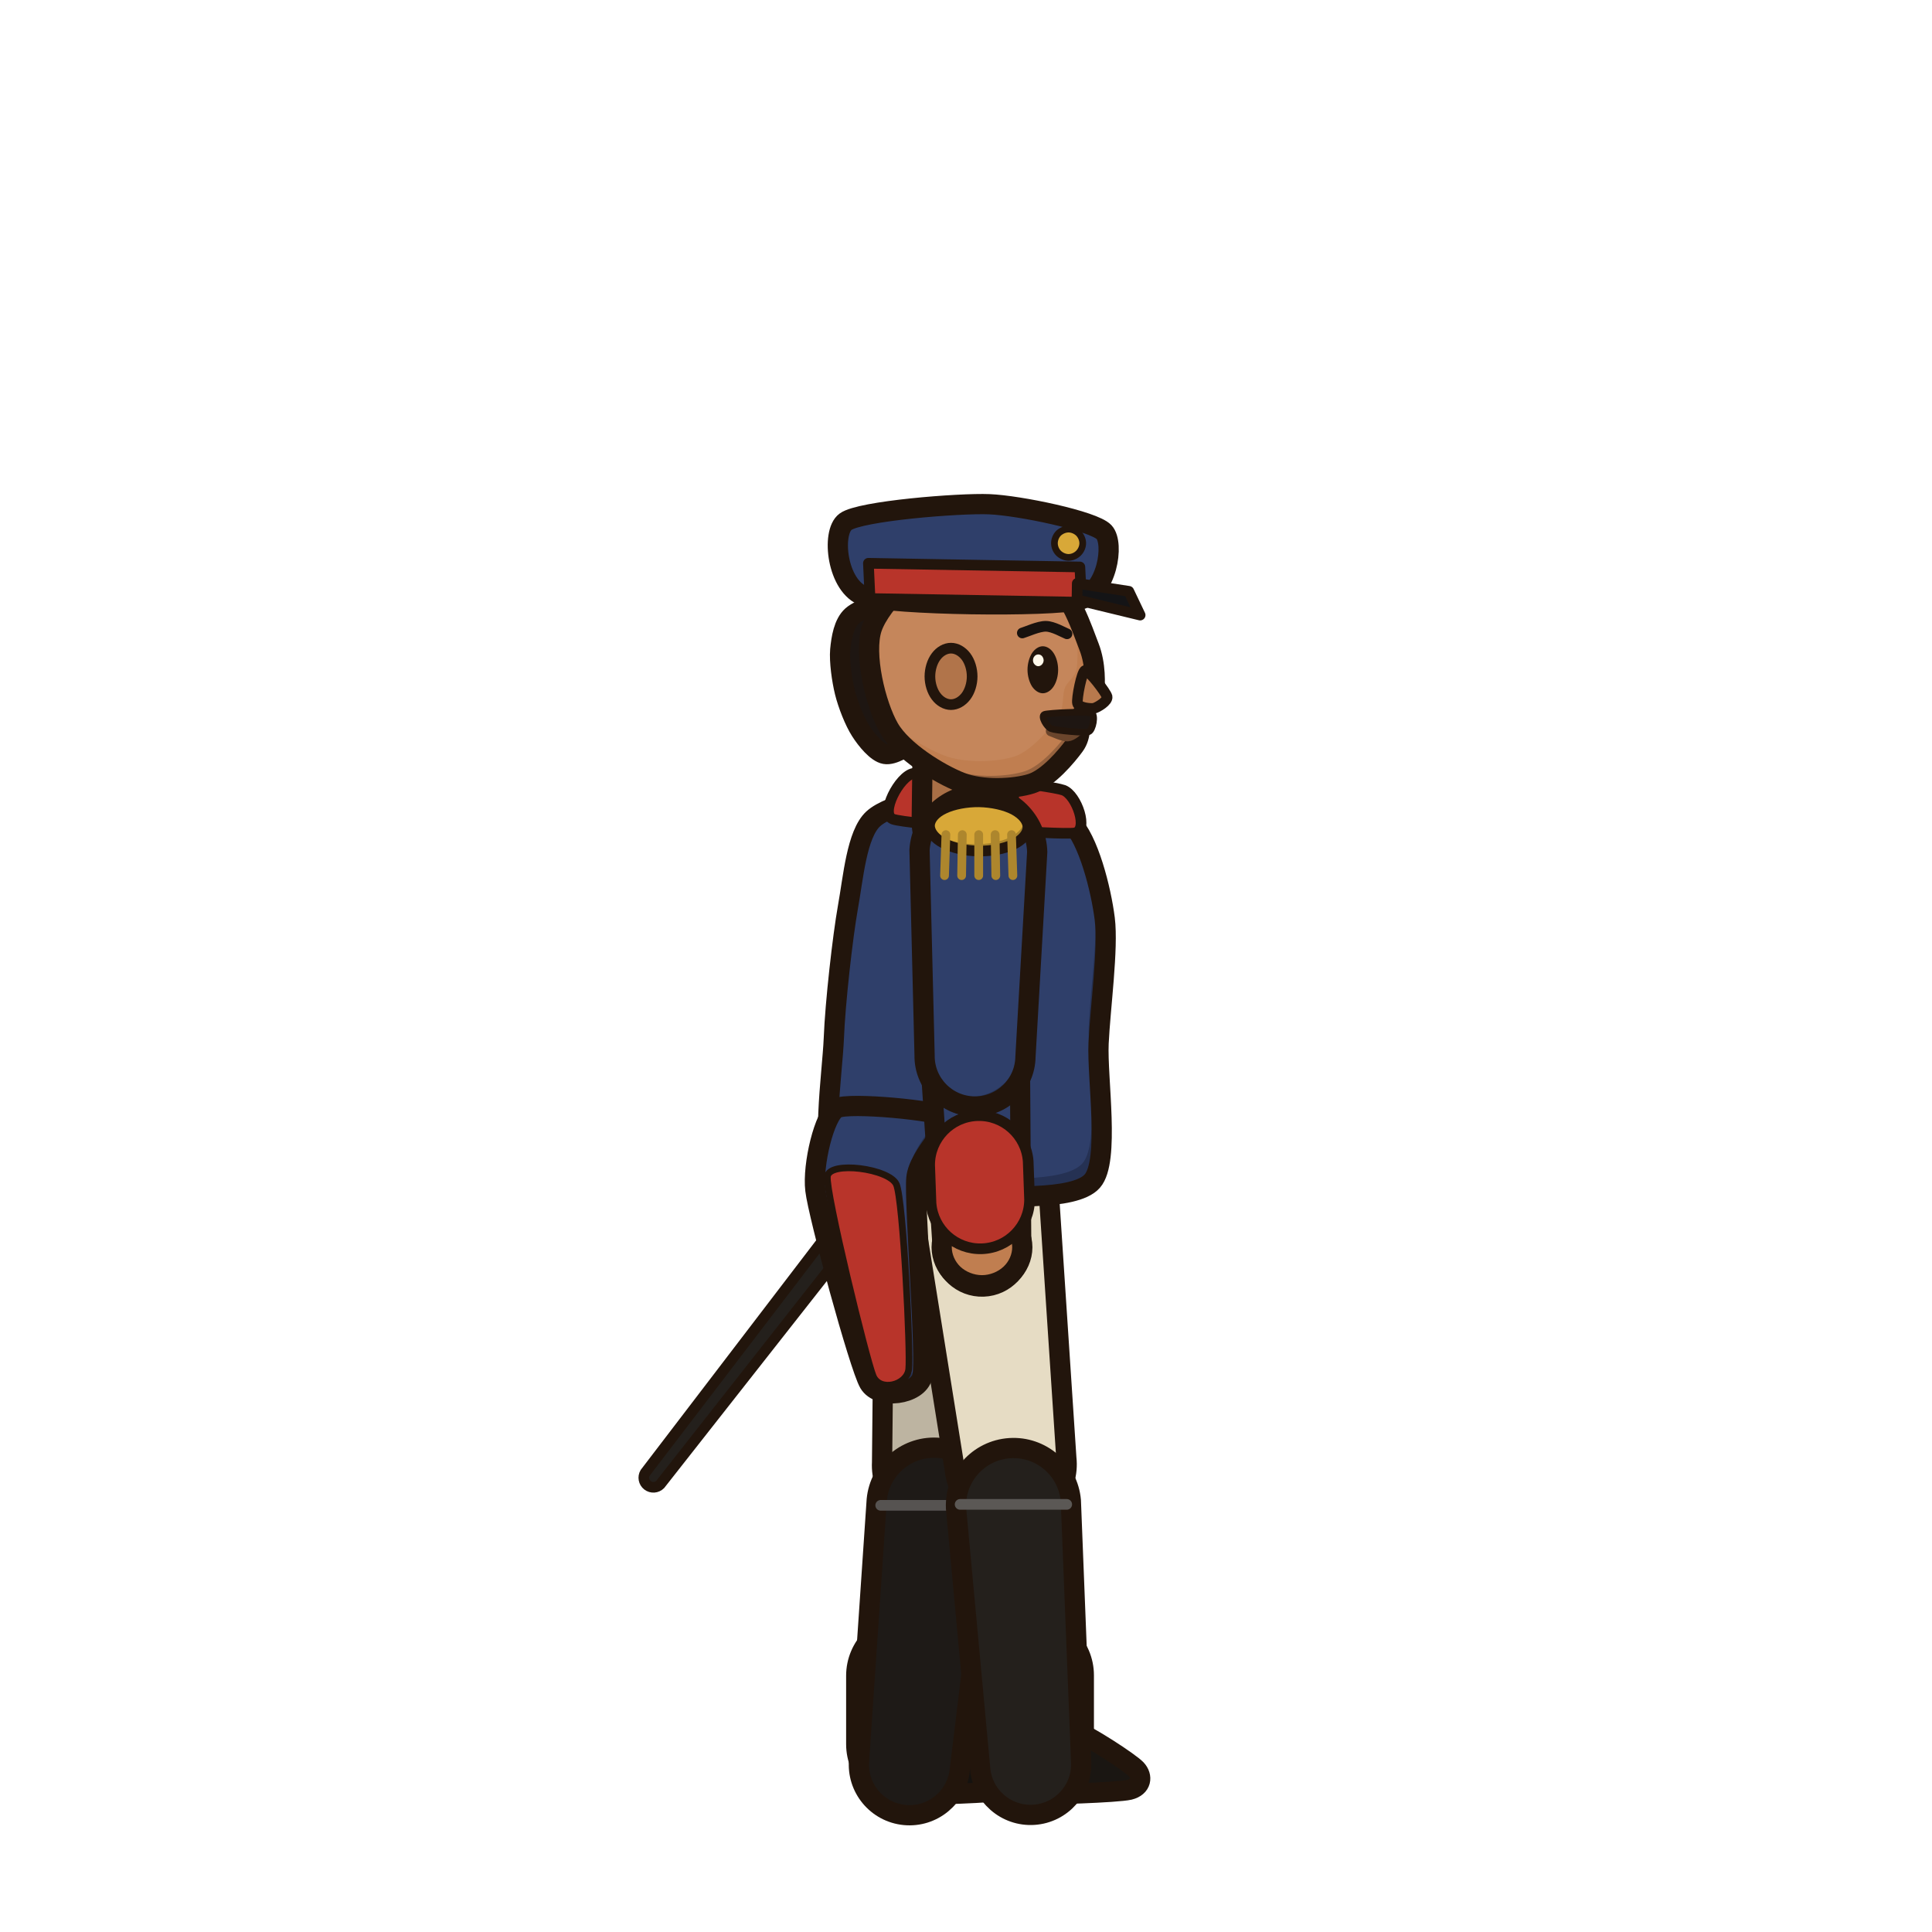
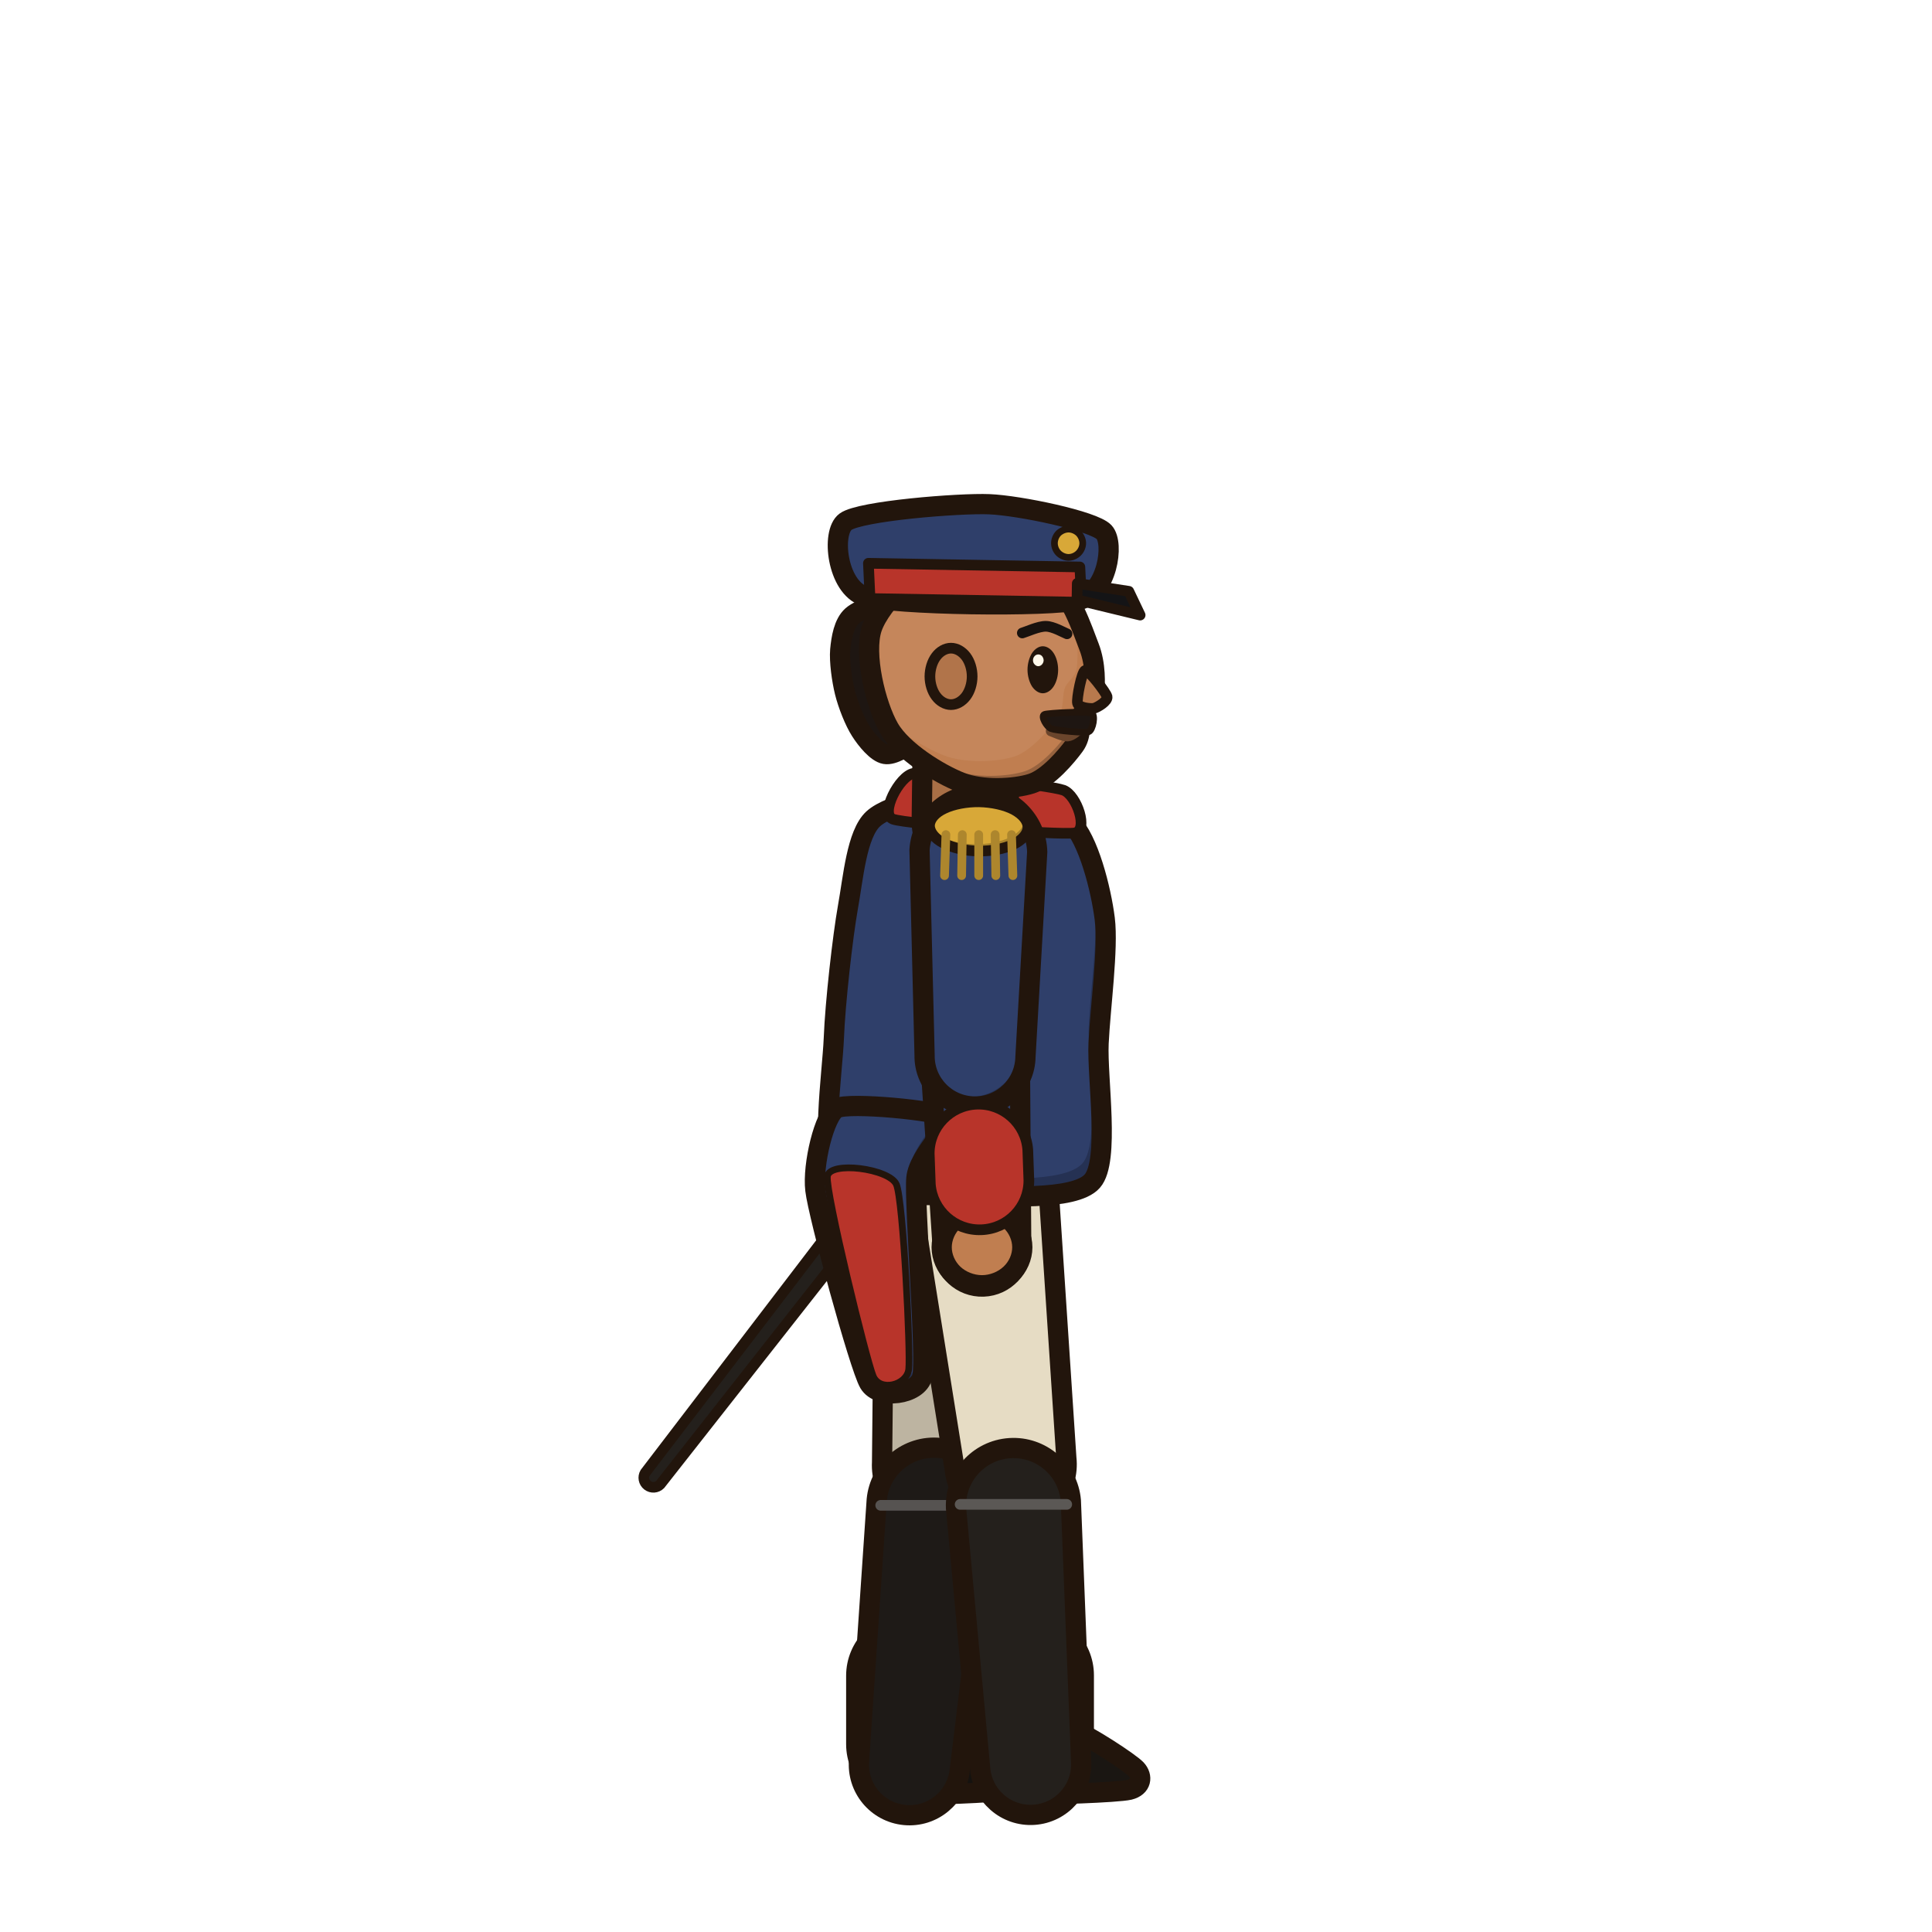
<svg xmlns="http://www.w3.org/2000/svg" width="400" height="400" viewBox="0 0 400 400">
  <defs>
    <clipPath id="barragan-idle-c-0">
      <path d="M 1.57 54.14 L 0.59 40.17 A 2.87 2.87 0 0 0 -5.15 40.4 L -4.98 54.41 A 3.28 3.28 0 0 0 1.57 54.14 Z" />
    </clipPath>
    <clipPath id="barragan-idle-c-1">
      <path d="M 3.99 68.81 L 1.97 53.93 A 3.69 3.69 0 0 0 -5.38 54.62 L -4.58 69.61 A 4.31 4.31 0 0 0 3.99 68.81 Z" />
    </clipPath>
    <clipPath id="barragan-idle-c-2">
      <path d="M 0.67 40.29 C 0.67 41.01 0.35 41.74 -0.19 42.25 C -0.73 42.76 -1.51 43.06 -2.28 43.06 C -3.04 43.06 -3.83 42.76 -4.37 42.25 C -4.91 41.74 -5.23 41.01 -5.23 40.29 C -5.23 39.57 -4.91 38.83 -4.37 38.32 C -3.83 37.82 -3.04 37.51 -2.28 37.51 C -1.51 37.51 -0.73 37.82 -0.19 38.32 C 0.35 38.83 0.67 39.57 0.67 40.29 Z" />
    </clipPath>
    <clipPath id="barragan-idle-c-3">
      <path d="M 1.83 23.86 L -0.79 3.02 A 3.36 3.36 0 0 0 -7.48 3.69 L -5.92 24.64 A 3.89 3.89 0 0 0 1.83 23.86 Z" />
    </clipPath>
    <clipPath id="barragan-idle-c-4">
      <path d="M 4.32 45.92 L 2.05 24.02 A 4.1 4.1 0 0 0 -6.14 24.48 L -5.92 46.5 A 5.13 5.13 0 0 0 4.32 45.92 Z" />
    </clipPath>
    <clipPath id="barragan-idle-c-5">
      <path d="M -8.03 3.85 L -8.03 8.85 A 3.89 3.89 0 0 0 -0.24 8.85 L -0.24 3.85 A 3.89 3.89 0 0 0 -8.03 3.85 Z" />
    </clipPath>
    <clipPath id="barragan-idle-c-6">
      <path d="M -6.68 0.75 C -6.98 1.42 -7.33 5.36 -6.68 5.85 C -6.04 6.34 -2.36 5.4 -1.16 4.95 C 0.04 4.5 3.09 2.52 3.59 2 C 4.09 1.48 3.99 0.72 3.09 0.5 C 2.19 0.28 -2.99 0.12 -4.13 0.15 C -5.27 0.18 -6.39 0.09 -6.68 0.75 Z" />
    </clipPath>
    <clipPath id="barragan-idle-c-7">
      <path d="M 1.86 20.93 L -0.45 2 A 3.7 3.7 0 0 0 -7.82 2.7 L -6.53 21.72 A 4.21 4.21 0 0 0 1.86 20.93 Z" />
    </clipPath>
    <clipPath id="barragan-idle-c-8">
      <path d="M 7.15 24.59 L 8.08 3.61 A 3.36 3.36 0 0 0 1.37 3.14 L -0.62 24.06 A 3.89 3.89 0 0 0 7.15 24.59 Z" />
    </clipPath>
    <clipPath id="barragan-idle-c-9">
      <path d="M 5.89 46.76 L 7.34 24.78 A 4.1 4.1 0 0 0 -0.81 23.86 L -4.29 45.61 A 5.13 5.13 0 0 0 5.89 46.76 Z" />
    </clipPath>
    <clipPath id="barragan-idle-c-10">
      <path d="M 0.83 3.88 L 0.83 8.88 A 3.89 3.89 0 0 0 8.62 8.88 L 8.62 3.88 A 3.89 3.89 0 0 0 0.83 3.88 Z" />
    </clipPath>
    <clipPath id="barragan-idle-c-11">
      <path d="M 2.17 0.78 C 1.87 1.44 1.53 5.39 2.17 5.88 C 2.82 6.37 6.5 5.43 7.7 4.98 C 8.9 4.52 11.95 2.53 12.45 2.01 C 12.94 1.49 12.85 0.73 11.95 0.51 C 11.05 0.3 5.86 0.14 4.72 0.18 C 3.58 0.21 2.47 0.11 2.17 0.78 Z" />
    </clipPath>
    <clipPath id="barragan-idle-c-12">
      <path d="M 7.67 21.67 L 8.42 2.62 A 3.7 3.7 0 0 0 1.03 2.13 L -0.73 21.12 A 4.21 4.21 0 0 0 7.67 21.67 Z" />
    </clipPath>
    <clipPath id="barragan-idle-c-13">
      <path d="M -9.42 45.36 C -10.7 46.89 -9.78 52.84 -9.67 55.47 C -9.57 58.1 -9.02 62.93 -8.64 65.07 C -8.25 67.22 -8 70.42 -6.79 71.54 C -5.57 72.67 -1.45 73.53 0.48 73.5 C 2.4 73.46 6.38 72.53 7.67 71.29 C 8.96 70.05 9.88 66.38 10.15 64.23 C 10.42 62.07 9.82 57.69 9.7 55.13 C 9.58 52.57 10.54 46.52 9.24 45.04 C 7.94 43.55 2.45 43.96 -0.04 44 C -2.53 44.04 -8.13 43.83 -9.42 45.36 Z" />
    </clipPath>
    <clipPath id="barragan-idle-c-14">
      <path d="M -9.47 50.37 C -10.36 49.88 -11.24 46.23 -11.02 44.39 C -10.81 42.55 -7.81 31.52 -7.09 30.27 C -6.37 29.03 -3.51 29.4 -3.19 30.77 C -2.87 32.15 -3.8 43.53 -3.63 45.26 C -3.47 47 -0.85 49.26 -1.38 49.72 C -1.92 50.19 -8.59 50.85 -9.47 50.37 Z" />
    </clipPath>
    <clipPath id="barragan-idle-c-15">
      <path d="M -1.87 87.14 C -2.46 87.73 -4.08 87.66 -5.05 87.54 C -6.02 87.43 -7.71 86.94 -8.33 86.39 C -8.95 85.84 -9.12 84.74 -9.2 83.9 C -9.27 83.06 -9.08 81.7 -8.86 80.81 C -8.64 79.92 -8.15 78.67 -7.71 77.99 C -7.28 77.31 -6.52 76.39 -5.93 76.29 C -5.33 76.18 -4.36 76.81 -3.77 77.27 C -3.18 77.74 -2.41 78.45 -2 79.4 C -1.59 80.35 -1.08 82.43 -1.06 83.59 C -1.04 84.75 -1.27 86.55 -1.87 87.14 Z" />
    </clipPath>
    <clipPath id="barragan-idle-c-16">
      <path d="M -3.24 71.35 L -3.18 76.09 A 3.27 3.27 0 0 0 3.35 75.76 L 2.95 71.04 A 3.1 3.1 0 0 0 -3.24 71.35 Z" />
    </clipPath>
    <clipPath id="barragan-idle-c-17">
      <path d="M -6.88 85.51 C -6.24 87.39 -3.32 90.2 -1.37 90.74 C 0.57 91.29 4.53 90.15 6.08 89.15 C 7.64 88.16 8.51 85.38 9.01 84.11 C 9.5 82.84 9.45 81.41 9.37 80.66 C 9.3 79.92 8.7 79.69 8.49 79.13 C 8.27 78.57 8.49 77.66 7.93 76.9 C 7.38 76.15 6.03 74.52 4.79 74.12 C 3.54 73.72 1.19 73.6 -0.37 74.21 C -1.93 74.82 -4.66 76.48 -5.63 78.17 C -6.61 79.87 -7.52 83.62 -6.88 85.51 Z" />
    </clipPath>
    <clipPath id="barragan-idle-c-18">
      <path d="M -7.44 87.84 C -9.44 88.51 -9.88 92.5 -8.81 93.28 C -7.74 94.07 -0.5 94.65 1.7 94.56 C 3.91 94.47 9.33 93.34 10.1 92.52 C 10.87 91.7 10.34 88.11 8.29 87.56 C 6.24 87.02 -5.45 87.17 -7.44 87.84 Z" />
    </clipPath>
    <clipPath id="barragan-idle-c-19">
      <path d="M 3.94 54.31 L 4.04 40.3 A 2.87 2.87 0 0 0 -1.7 40.09 L -2.62 54.07 A 3.28 3.28 0 0 0 3.94 54.31 Z" />
    </clipPath>
    <clipPath id="barragan-idle-c-20">
      <path d="M 5.21 69.12 L 4.35 54.13 A 3.69 3.69 0 0 0 -3.03 54.25 L -3.4 69.26 A 4.31 4.31 0 0 0 5.21 69.12 Z" />
    </clipPath>
    <clipPath id="barragan-idle-c-21">
      <path d="M 4.12 40.2 C 4.12 40.92 3.8 41.65 3.25 42.16 C 2.71 42.67 1.93 42.97 1.17 42.97 C 0.4 42.97 -0.38 42.67 -0.92 42.16 C -1.46 41.65 -1.78 40.92 -1.78 40.2 C -1.78 39.48 -1.46 38.75 -0.92 38.24 C -0.38 37.73 0.4 37.42 1.17 37.42 C 1.93 37.42 2.71 37.73 3.25 38.24 C 3.8 38.75 4.12 39.48 4.12 40.2 Z" />
    </clipPath>
    <clipPath id="barragan-idle-c-22">
      <path d="M 4.53 70.92 C 4.54 71.39 4.15 71.87 3.5 72.22 C 2.85 72.56 1.9 72.77 0.96 72.79 C 0.03 72.8 -0.92 72.62 -1.59 72.3 C -2.26 71.99 -2.66 71.52 -2.67 71.05 C -2.67 70.58 -2.29 70.1 -1.63 69.76 C -0.98 69.42 -0.03 69.2 0.9 69.19 C 1.83 69.17 2.79 69.35 3.46 69.67 C 4.12 69.99 4.52 70.46 4.53 70.92 Z" />
    </clipPath>
  </defs>
  <g filter="url(#grain)" stroke-linejoin="round" stroke-linecap="round">
    <g transform="translate(200 372) scale(2.83 -2.83)">
      <path d="M -3.61 46.72 L -22.37 22.85 A 0.7 0.7 0 0 0 -23.47 23.7 L -5.03 47.83 A 0.9 0.9 0 0 0 -3.61 46.72 Z" fill="#24201c" />
      <path d="M -3.61 46.72 L -22.37 22.85 A 0.7 0.7 0 0 0 -23.47 23.7 L -5.03 47.83 A 0.9 0.9 0 0 0 -3.61 46.72 Z" fill="none" stroke="#22150c" stroke-width="0.78" stroke-linejoin="round" />
      <path d="M -3.95 48.93 L -2.25 50.93 A 0.7 0.7 0 0 0 -1.19 50.02 L -2.89 48.02 A 0.7 0.7 0 0 0 -3.95 48.93 Z" fill="#c8a040" />
      <path d="M -3.95 48.93 L -2.25 50.93 A 0.7 0.7 0 0 0 -1.19 50.02 L -2.89 48.02 A 0.7 0.7 0 0 0 -3.95 48.93 Z" fill="none" stroke="#22150c" stroke-width="0.57" stroke-linejoin="round" />
      <path d="M -1.92 50.48 Q -0.12 49.48 -0.92 47.68" fill="none" stroke="#c8a040" stroke-width="0.49" stroke-linecap="round" stroke-linejoin="round" />
      <g clip-path="url(#barragan-idle-c-0)">
        <path d="M 1.57 54.14 L 0.59 40.17 A 2.87 2.87 0 0 0 -5.15 40.4 L -4.98 54.41 A 3.28 3.28 0 0 0 1.57 54.14 Z" fill="#1e2944" />
        <path d="M 1.57 54.14 L 0.59 40.17 A 2.87 2.87 0 0 0 -5.15 40.4 L -4.98 54.41 A 3.28 3.28 0 0 0 1.57 54.14 Z" fill="#273457" transform="translate(-0.33 0.6)" />
      </g>
      <path d="M 1.57 54.14 L 0.59 40.17 A 2.87 2.87 0 0 0 -5.15 40.4 L -4.98 54.41 A 3.28 3.28 0 0 0 1.57 54.14 Z" fill="none" stroke="#22150c" stroke-width="1.48" stroke-linejoin="round" />
      <g clip-path="url(#barragan-idle-c-1)">
        <path d="M 3.99 68.81 L 1.97 53.93 A 3.69 3.69 0 0 0 -5.38 54.62 L -4.58 69.61 A 4.31 4.31 0 0 0 3.99 68.81 Z" fill="#1e2944" />
        <path d="M 3.99 68.81 L 1.97 53.93 A 3.69 3.69 0 0 0 -5.38 54.62 L -4.58 69.61 A 4.31 4.31 0 0 0 3.99 68.81 Z" fill="#273457" transform="translate(-0.38 0.7)" />
      </g>
      <path d="M 3.99 68.81 L 1.97 53.93 A 3.69 3.69 0 0 0 -5.38 54.62 L -4.58 69.61 A 4.31 4.31 0 0 0 3.99 68.81 Z" fill="none" stroke="#22150c" stroke-width="1.48" stroke-linejoin="round" />
      <g clip-path="url(#barragan-idle-c-2)">
        <path d="M 0.67 40.29 C 0.67 41.01 0.35 41.74 -0.19 42.25 C -0.73 42.76 -1.51 43.06 -2.28 43.06 C -3.04 43.06 -3.83 42.76 -4.37 42.25 C -4.91 41.74 -5.23 41.01 -5.23 40.29 C -5.23 39.57 -4.91 38.83 -4.37 38.32 C -3.83 37.82 -3.04 37.51 -2.28 37.51 C -1.51 37.51 -0.73 37.82 -0.19 38.32 C 0.35 38.83 0.67 39.57 0.67 40.29 Z" fill="#7a5033" />
        <path d="M 0.67 40.29 C 0.67 41.01 0.35 41.74 -0.19 42.25 C -0.73 42.76 -1.51 43.06 -2.28 43.06 C -3.04 43.06 -3.83 42.76 -4.37 42.25 C -4.91 41.74 -5.23 41.01 -5.23 40.29 C -5.23 39.57 -4.91 38.83 -4.37 38.32 C -3.83 37.82 -3.04 37.51 -2.28 37.51 C -1.51 37.51 -0.73 37.82 -0.19 38.32 C 0.35 38.83 0.67 39.57 0.67 40.29 Z" fill="#9d6742" transform="translate(-0.22 0.4)" />
      </g>
      <path d="M 0.67 40.29 C 0.67 41.01 0.35 41.74 -0.19 42.25 C -0.73 42.76 -1.51 43.06 -2.28 43.06 C -3.04 43.06 -3.83 42.76 -4.37 42.25 C -4.91 41.74 -5.23 41.01 -5.23 40.29 C -5.23 39.57 -4.91 38.83 -4.37 38.32 C -3.83 37.82 -3.04 37.51 -2.28 37.51 C -1.51 37.51 -0.73 37.82 -0.19 38.32 C 0.35 38.83 0.67 39.57 0.67 40.29 Z" fill="none" stroke="#22150c" stroke-width="1.48" stroke-linejoin="round" />
-       <path d="M -5.75 43.79 L -5.63 46.59 A 3.61 3.61 0 0 0 1.58 46.29 L 1.46 43.5 A 3.61 3.61 0 0 0 -5.75 43.79 Z" fill="#972b22" />
-       <path d="M -5.75 43.79 L -5.63 46.59 A 3.61 3.61 0 0 0 1.58 46.29 L 1.46 43.5 A 3.61 3.61 0 0 0 -5.75 43.79 Z" fill="none" stroke="#22150c" stroke-width="0.78" stroke-linejoin="round" />
+       <path d="M -5.69 45.19 L -5.6 47.43 A 3.61 3.61 0 0 0 1.61 47.13 L 1.52 44.89 A 3.61 3.61 0 0 0 -5.69 45.19 Z" fill="#972b22" />
+       <path d="M -5.69 45.19 L -5.6 47.43 A 3.61 3.61 0 0 0 1.61 47.13 L 1.52 44.89 A 3.61 3.61 0 0 0 -5.69 45.19 Z" fill="none" stroke="#22150c" stroke-width="0.78" stroke-linejoin="round" />
      <g clip-path="url(#barragan-idle-c-3)">
        <path d="M 1.83 23.86 L -0.79 3.02 A 3.36 3.36 0 0 0 -7.48 3.69 L -5.92 24.64 A 3.89 3.89 0 0 0 1.83 23.86 Z" fill="#938c7e" />
        <path d="M 1.83 23.86 L -0.79 3.02 A 3.36 3.36 0 0 0 -7.48 3.69 L -5.92 24.64 A 3.89 3.89 0 0 0 1.83 23.86 Z" fill="#bdb4a1" transform="translate(-0.38 0.7)" />
      </g>
      <path d="M 1.83 23.86 L -0.79 3.02 A 3.36 3.36 0 0 0 -7.48 3.69 L -5.92 24.64 A 3.89 3.89 0 0 0 1.83 23.86 Z" fill="none" stroke="#22150c" stroke-width="1.48" stroke-linejoin="round" />
      <g clip-path="url(#barragan-idle-c-4)">
        <path d="M 4.32 45.92 L 2.05 24.02 A 4.1 4.1 0 0 0 -6.14 24.48 L -5.92 46.5 A 5.13 5.13 0 0 0 4.32 45.92 Z" fill="#938c7e" />
        <path d="M 4.32 45.92 L 2.05 24.02 A 4.1 4.1 0 0 0 -6.14 24.48 L -5.92 46.5 A 5.13 5.13 0 0 0 4.32 45.92 Z" fill="#bdb4a1" transform="translate(-0.44 0.8)" />
      </g>
      <path d="M 4.32 45.92 L 2.05 24.02 A 4.1 4.1 0 0 0 -6.14 24.48 L -5.92 46.5 A 5.13 5.13 0 0 0 4.32 45.92 Z" fill="none" stroke="#22150c" stroke-width="1.48" stroke-linejoin="round" />
      <g clip-path="url(#barragan-idle-c-5)">
        <path d="M -8.03 3.85 L -8.03 8.85 A 3.89 3.89 0 0 0 -0.24 8.85 L -0.24 3.85 A 3.89 3.89 0 0 0 -8.03 3.85 Z" fill="#100e0c" />
        <path d="M -8.03 3.85 L -8.03 8.85 A 3.89 3.89 0 0 0 -0.24 8.85 L -0.24 3.85 A 3.89 3.89 0 0 0 -8.03 3.85 Z" fill="#15120f" transform="translate(-0.28 0.5)" />
      </g>
      <path d="M -8.03 3.85 L -8.03 8.85 A 3.89 3.89 0 0 0 -0.24 8.85 L -0.24 3.85 A 3.89 3.89 0 0 0 -8.03 3.85 Z" fill="none" stroke="#22150c" stroke-width="1.48" stroke-linejoin="round" />
      <g clip-path="url(#barragan-idle-c-6)">
        <path d="M -6.68 0.75 C -6.98 1.42 -7.33 5.36 -6.68 5.85 C -6.04 6.34 -2.36 5.4 -1.16 4.95 C 0.04 4.5 3.09 2.52 3.59 2 C 4.09 1.48 3.99 0.72 3.09 0.5 C 2.19 0.28 -2.99 0.12 -4.13 0.15 C -5.27 0.18 -6.39 0.09 -6.68 0.75 Z" fill="#100e0c" />
        <path d="M -6.68 0.75 C -6.98 1.42 -7.33 5.36 -6.68 5.85 C -6.04 6.34 -2.36 5.4 -1.16 4.95 C 0.04 4.5 3.09 2.52 3.59 2 C 4.09 1.48 3.99 0.72 3.09 0.5 C 2.19 0.28 -2.99 0.12 -4.13 0.15 C -5.27 0.18 -6.39 0.09 -6.68 0.75 Z" fill="#15120f" transform="translate(-0.28 0.5)" />
      </g>
      <path d="M -6.68 0.75 C -6.98 1.42 -7.33 5.36 -6.68 5.85 C -6.04 6.34 -2.36 5.4 -1.16 4.95 C 0.04 4.5 3.09 2.52 3.59 2 C 4.09 1.48 3.99 0.72 3.09 0.5 C 2.19 0.28 -2.99 0.12 -4.13 0.15 C -5.27 0.18 -6.39 0.09 -6.68 0.75 Z" fill="none" stroke="#22150c" stroke-width="1.48" stroke-linejoin="round" />
      <g clip-path="url(#barragan-idle-c-7)">
        <path d="M 1.86 20.93 L -0.45 2 A 3.7 3.7 0 0 0 -7.82 2.7 L -6.53 21.72 A 4.21 4.21 0 0 0 1.86 20.93 Z" fill="#171412" />
        <path d="M 1.86 20.93 L -0.45 2 A 3.7 3.7 0 0 0 -7.82 2.7 L -6.53 21.72 A 4.21 4.21 0 0 0 1.86 20.93 Z" fill="#1e1a17" transform="translate(-0.28 0.5)" />
      </g>
      <path d="M 1.86 20.93 L -0.45 2 A 3.7 3.7 0 0 0 -7.82 2.7 L -6.53 21.72 A 4.21 4.21 0 0 0 1.86 20.93 Z" fill="none" stroke="#22150c" stroke-width="1.48" stroke-linejoin="round" />
      <path d="M -6.24 21.32 L 1.56 21.32" fill="none" stroke="#565351" stroke-width="0.78" stroke-linecap="round" stroke-linejoin="round" />
      <g clip-path="url(#barragan-idle-c-8)">
        <path d="M 7.15 24.59 L 8.08 3.61 A 3.36 3.36 0 0 0 1.37 3.14 L -0.62 24.06 A 3.89 3.89 0 0 0 7.15 24.59 Z" fill="#b3ac99" />
        <path d="M 7.15 24.59 L 8.08 3.61 A 3.36 3.36 0 0 0 1.37 3.14 L -0.62 24.06 A 3.89 3.89 0 0 0 7.15 24.59 Z" fill="#e6dcc4" transform="translate(-0.38 0.7)" />
      </g>
      <path d="M 7.15 24.59 L 8.08 3.61 A 3.36 3.36 0 0 0 1.37 3.14 L -0.62 24.06 A 3.89 3.89 0 0 0 7.15 24.59 Z" fill="none" stroke="#22150c" stroke-width="1.48" stroke-linejoin="round" />
      <g clip-path="url(#barragan-idle-c-9)">
        <path d="M 5.89 46.76 L 7.34 24.78 A 4.1 4.1 0 0 0 -0.81 23.86 L -4.29 45.61 A 5.13 5.13 0 0 0 5.89 46.76 Z" fill="#b3ac99" />
        <path d="M 5.89 46.76 L 7.34 24.78 A 4.1 4.1 0 0 0 -0.81 23.86 L -4.29 45.61 A 5.13 5.13 0 0 0 5.89 46.76 Z" fill="#e6dcc4" transform="translate(-0.44 0.8)" />
      </g>
      <path d="M 5.89 46.76 L 7.34 24.78 A 4.1 4.1 0 0 0 -0.81 23.86 L -4.29 45.61 A 5.13 5.13 0 0 0 5.89 46.76 Z" fill="none" stroke="#22150c" stroke-width="1.48" stroke-linejoin="round" />
      <g clip-path="url(#barragan-idle-c-10)">
        <path d="M 0.83 3.88 L 0.83 8.88 A 3.89 3.89 0 0 0 8.62 8.88 L 8.62 3.88 A 3.89 3.89 0 0 0 0.83 3.88 Z" fill="#14110e" />
        <path d="M 0.83 3.88 L 0.83 8.88 A 3.89 3.89 0 0 0 8.62 8.88 L 8.62 3.88 A 3.89 3.89 0 0 0 0.83 3.88 Z" fill="#1a1612" transform="translate(-0.28 0.5)" />
      </g>
      <path d="M 0.83 3.88 L 0.83 8.88 A 3.89 3.89 0 0 0 8.62 8.88 L 8.62 3.88 A 3.89 3.89 0 0 0 0.83 3.88 Z" fill="none" stroke="#22150c" stroke-width="1.48" stroke-linejoin="round" />
      <g clip-path="url(#barragan-idle-c-11)">
        <path d="M 2.17 0.78 C 1.87 1.44 1.53 5.39 2.17 5.88 C 2.82 6.37 6.5 5.43 7.7 4.98 C 8.9 4.52 11.95 2.53 12.45 2.01 C 12.94 1.49 12.85 0.73 11.95 0.51 C 11.05 0.3 5.86 0.14 4.72 0.18 C 3.58 0.21 2.47 0.11 2.17 0.78 Z" fill="#14110e" />
        <path d="M 2.17 0.78 C 1.87 1.44 1.53 5.39 2.17 5.88 C 2.82 6.37 6.5 5.43 7.7 4.98 C 8.9 4.52 11.95 2.53 12.45 2.01 C 12.94 1.49 12.85 0.73 11.95 0.51 C 11.05 0.3 5.86 0.14 4.72 0.18 C 3.58 0.21 2.47 0.11 2.17 0.78 Z" fill="#1a1612" transform="translate(-0.28 0.5)" />
      </g>
      <path d="M 2.17 0.78 C 1.87 1.44 1.53 5.39 2.17 5.88 C 2.82 6.37 6.5 5.43 7.7 4.98 C 8.9 4.52 11.95 2.53 12.45 2.01 C 12.94 1.49 12.85 0.73 11.95 0.51 C 11.05 0.3 5.86 0.14 4.72 0.18 C 3.58 0.21 2.47 0.11 2.17 0.78 Z" fill="none" stroke="#22150c" stroke-width="1.48" stroke-linejoin="round" />
      <g clip-path="url(#barragan-idle-c-12)">
        <path d="M 7.67 21.67 L 8.42 2.62 A 3.7 3.7 0 0 0 1.03 2.13 L -0.73 21.12 A 4.21 4.21 0 0 0 7.67 21.67 Z" fill="#1c1916" />
        <path d="M 7.67 21.67 L 8.42 2.62 A 3.7 3.7 0 0 0 1.03 2.13 L -0.73 21.12 A 4.21 4.21 0 0 0 7.67 21.67 Z" fill="#24201c" transform="translate(-0.28 0.5)" />
      </g>
      <path d="M 7.67 21.67 L 8.42 2.62 A 3.7 3.7 0 0 0 1.03 2.13 L -0.73 21.12 A 4.21 4.21 0 0 0 7.67 21.67 Z" fill="none" stroke="#22150c" stroke-width="1.48" stroke-linejoin="round" />
      <path d="M -0.43 21.39 L 7.37 21.39" fill="none" stroke="#5b5855" stroke-width="0.78" stroke-linecap="round" stroke-linejoin="round" />
      <g clip-path="url(#barragan-idle-c-13)">
        <path d="M -9.42 45.36 C -10.7 46.89 -9.78 52.84 -9.67 55.47 C -9.57 58.1 -9.02 62.93 -8.64 65.07 C -8.25 67.22 -8 70.42 -6.79 71.54 C -5.57 72.67 -1.45 73.53 0.48 73.5 C 2.4 73.46 6.38 72.53 7.67 71.29 C 8.96 70.05 9.88 66.38 10.15 64.23 C 10.42 62.07 9.82 57.69 9.7 55.13 C 9.58 52.57 10.54 46.52 9.24 45.04 C 7.94 43.55 2.45 43.96 -0.04 44 C -2.53 44.04 -8.13 43.83 -9.42 45.36 Z" fill="#253153" />
        <path d="M -9.42 45.36 C -10.7 46.89 -9.78 52.84 -9.67 55.47 C -9.57 58.1 -9.02 62.93 -8.64 65.07 C -8.25 67.22 -8 70.42 -6.79 71.54 C -5.57 72.67 -1.45 73.53 0.48 73.5 C 2.4 73.46 6.38 72.53 7.67 71.29 C 8.96 70.05 9.88 66.38 10.15 64.23 C 10.42 62.07 9.82 57.69 9.7 55.13 C 9.58 52.57 10.54 46.52 9.24 45.04 C 7.94 43.55 2.45 43.96 -0.04 44 C -2.53 44.04 -8.13 43.83 -9.42 45.36 Z" fill="#2f3f6a" transform="translate(-0.72 1.3)" />
      </g>
      <path d="M -9.42 45.36 C -10.7 46.89 -9.78 52.84 -9.67 55.47 C -9.57 58.1 -9.02 62.93 -8.64 65.07 C -8.25 67.22 -8 70.42 -6.79 71.54 C -5.57 72.67 -1.45 73.53 0.48 73.5 C 2.4 73.46 6.38 72.53 7.67 71.29 C 8.96 70.05 9.88 66.38 10.15 64.23 C 10.42 62.07 9.82 57.69 9.7 55.13 C 9.58 52.57 10.54 46.52 9.24 45.04 C 7.94 43.55 2.45 43.96 -0.04 44 C -2.53 44.04 -8.13 43.83 -9.42 45.36 Z" fill="none" stroke="#22150c" stroke-width="1.48" stroke-linejoin="round" />
      <g clip-path="url(#barragan-idle-c-14)">
        <path d="M -9.47 50.37 C -10.36 49.88 -11.24 46.23 -11.02 44.39 C -10.81 42.55 -7.81 31.52 -7.09 30.27 C -6.37 29.03 -3.51 29.4 -3.19 30.77 C -2.87 32.15 -3.8 43.53 -3.63 45.26 C -3.47 47 -0.85 49.26 -1.38 49.72 C -1.92 50.19 -8.59 50.85 -9.47 50.37 Z" fill="#253153" />
        <path d="M -9.47 50.37 C -10.36 49.88 -11.24 46.23 -11.02 44.39 C -10.81 42.55 -7.81 31.52 -7.09 30.27 C -6.37 29.03 -3.51 29.4 -3.19 30.77 C -2.87 32.15 -3.8 43.53 -3.63 45.26 C -3.47 47 -0.85 49.26 -1.38 49.72 C -1.92 50.19 -8.59 50.85 -9.47 50.37 Z" fill="#2f3f6a" transform="translate(-0.44 0.8)" />
      </g>
      <path d="M -9.47 50.37 C -10.36 49.88 -11.24 46.23 -11.02 44.39 C -10.81 42.55 -7.81 31.52 -7.09 30.27 C -6.37 29.03 -3.51 29.4 -3.19 30.77 C -2.87 32.15 -3.8 43.53 -3.63 45.26 C -3.47 47 -0.85 49.26 -1.38 49.72 C -1.92 50.19 -8.59 50.85 -9.47 50.37 Z" fill="none" stroke="#22150c" stroke-width="1.48" stroke-linejoin="round" />
      <path d="M -10.14 45.38 C -10.28 44.21 -7.29 31.95 -6.79 30.77 C -6.29 29.6 -4.33 30.11 -4.19 31.27 C -4.05 32.44 -4.59 43.61 -5.09 44.79 C -5.58 45.96 -10 46.54 -10.14 45.38 Z" fill="#b8342a" />
      <path d="M -10.14 45.38 C -10.28 44.21 -7.29 31.95 -6.79 30.77 C -6.29 29.6 -4.33 30.11 -4.19 31.27 C -4.05 32.44 -4.59 43.61 -5.09 44.79 C -5.58 45.96 -10 46.54 -10.14 45.38 Z" fill="none" stroke="#22150c" stroke-width="0.49" stroke-linejoin="round" />
      <path d="M -5.34 71.52 C -6.33 71.88 -4.88 74.69 -3.84 74.87 C -2.8 75.05 6.15 74 7.13 73.64 C 8.11 73.28 8.99 70.68 7.95 70.51 C 6.91 70.33 -4.36 71.15 -5.34 71.52 Z" fill="#b8342a" />
      <path d="M -5.34 71.52 C -6.33 71.88 -4.88 74.69 -3.84 74.87 C -2.8 75.05 6.15 74 7.13 73.64 C 8.11 73.28 8.99 70.68 7.95 70.51 C 6.91 70.33 -4.36 71.15 -5.34 71.52 Z" fill="none" stroke="#22150c" stroke-width="0.78" stroke-linejoin="round" />
      <g clip-path="url(#barragan-idle-c-15)">
        <path d="M -1.87 87.14 C -2.46 87.73 -4.08 87.66 -5.05 87.54 C -6.02 87.43 -7.71 86.94 -8.33 86.39 C -8.95 85.84 -9.12 84.74 -9.2 83.9 C -9.27 83.06 -9.08 81.7 -8.86 80.81 C -8.64 79.92 -8.15 78.67 -7.71 77.99 C -7.28 77.31 -6.52 76.39 -5.93 76.29 C -5.33 76.18 -4.36 76.81 -3.77 77.27 C -3.18 77.74 -2.41 78.45 -2 79.4 C -1.59 80.35 -1.08 82.43 -1.06 83.59 C -1.04 84.75 -1.27 86.55 -1.87 87.14 Z" fill="#17110e" />
        <path d="M -1.87 87.14 C -2.46 87.73 -4.08 87.66 -5.05 87.54 C -6.02 87.43 -7.71 86.94 -8.33 86.39 C -8.95 85.84 -9.12 84.74 -9.2 83.9 C -9.27 83.06 -9.08 81.7 -8.86 80.81 C -8.64 79.92 -8.15 78.67 -7.71 77.99 C -7.28 77.31 -6.52 76.39 -5.93 76.29 C -5.33 76.18 -4.36 76.81 -3.77 77.27 C -3.18 77.74 -2.41 78.45 -2 79.4 C -1.59 80.35 -1.08 82.43 -1.06 83.59 C -1.04 84.75 -1.27 86.55 -1.87 87.14 Z" fill="#1e1612" transform="translate(-0.33 0.6)" />
      </g>
      <path d="M -1.87 87.14 C -2.46 87.73 -4.08 87.66 -5.05 87.54 C -6.02 87.43 -7.71 86.94 -8.33 86.39 C -8.95 85.84 -9.12 84.74 -9.2 83.9 C -9.27 83.06 -9.08 81.7 -8.86 80.81 C -8.64 79.92 -8.15 78.67 -7.71 77.99 C -7.28 77.31 -6.52 76.39 -5.93 76.29 C -5.33 76.18 -4.36 76.81 -3.77 77.27 C -3.18 77.74 -2.41 78.45 -2 79.4 C -1.59 80.35 -1.08 82.43 -1.06 83.59 C -1.04 84.75 -1.27 86.55 -1.87 87.14 Z" fill="none" stroke="#22150c" stroke-width="1.48" stroke-linejoin="round" />
      <g clip-path="url(#barragan-idle-c-16)">
        <path d="M -3.24 71.35 L -3.18 76.09 A 3.27 3.27 0 0 0 3.35 75.76 L 2.95 71.04 A 3.1 3.1 0 0 0 -3.24 71.35 Z" fill="#845737" />
        <path d="M -3.24 71.35 L -3.18 76.09 A 3.27 3.27 0 0 0 3.35 75.76 L 2.95 71.04 A 3.1 3.1 0 0 0 -3.24 71.35 Z" fill="#a96f46" transform="translate(-0.28 0.5)" />
      </g>
      <path d="M -3.24 71.35 L -3.18 76.09 A 3.27 3.27 0 0 0 3.35 75.76 L 2.95 71.04 A 3.1 3.1 0 0 0 -3.24 71.35 Z" fill="none" stroke="#22150c" stroke-width="1.48" stroke-linejoin="round" />
      <g clip-path="url(#barragan-idle-c-17)">
        <path d="M -6.88 85.51 C -6.24 87.39 -3.32 90.2 -1.37 90.74 C 0.57 91.29 4.53 90.15 6.08 89.15 C 7.64 88.16 8.51 85.38 9.01 84.11 C 9.5 82.84 9.45 81.41 9.37 80.66 C 9.3 79.92 8.7 79.69 8.49 79.13 C 8.27 78.57 8.49 77.66 7.93 76.9 C 7.38 76.15 6.03 74.52 4.79 74.12 C 3.54 73.72 1.19 73.6 -0.37 74.21 C -1.93 74.82 -4.66 76.48 -5.63 78.17 C -6.61 79.87 -7.52 83.62 -6.88 85.51 Z" fill="#96623e" />
        <path d="M -6.88 85.51 C -6.24 87.39 -3.32 90.2 -1.37 90.74 C 0.57 91.29 4.53 90.15 6.08 89.15 C 7.64 88.16 8.51 85.38 9.01 84.11 C 9.5 82.84 9.45 81.41 9.37 80.66 C 9.3 79.92 8.7 79.69 8.49 79.13 C 8.27 78.57 8.49 77.66 7.93 76.9 C 7.38 76.15 6.03 74.52 4.79 74.12 C 3.54 73.72 1.19 73.6 -0.37 74.21 C -1.93 74.82 -4.66 76.48 -5.63 78.17 C -6.61 79.87 -7.52 83.62 -6.88 85.51 Z" fill="#c07e50" transform="translate(-0.5 0.9)" />
        <path d="M -6.88 85.51 C -6.24 87.39 -3.32 90.2 -1.37 90.74 C 0.57 91.29 4.53 90.15 6.08 89.15 C 7.64 88.16 8.51 85.38 9.01 84.11 C 9.5 82.84 9.45 81.41 9.37 80.66 C 9.3 79.92 8.7 79.69 8.49 79.13 C 8.27 78.57 8.49 77.66 7.93 76.9 C 7.38 76.15 6.03 74.52 4.79 74.12 C 3.54 73.72 1.19 73.6 -0.37 74.21 C -1.93 74.82 -4.66 76.48 -5.63 78.17 C -6.61 79.87 -7.52 83.62 -6.88 85.51 Z" fill="#c88d65" transform="translate(-1.26 1.98)" opacity="0.55" />
      </g>
      <path d="M -6.88 85.51 C -6.24 87.39 -3.32 90.2 -1.37 90.74 C 0.57 91.29 4.53 90.15 6.08 89.15 C 7.64 88.16 8.51 85.38 9.01 84.11 C 9.5 82.84 9.45 81.41 9.37 80.66 C 9.3 79.92 8.7 79.69 8.49 79.13 C 8.27 78.57 8.49 77.66 7.93 76.9 C 7.38 76.15 6.03 74.52 4.79 74.12 C 3.54 73.72 1.19 73.6 -0.37 74.21 C -1.93 74.82 -4.66 76.48 -5.63 78.17 C -6.61 79.87 -7.52 83.62 -6.88 85.51 Z" fill="none" stroke="#22150c" stroke-width="1.48" stroke-linejoin="round" />
      <path d="M 0.45 81.96 C 0.45 82.5 0.28 83.05 0 83.42 C -0.29 83.8 -0.69 84.03 -1.1 84.03 C -1.5 84.03 -1.91 83.8 -2.19 83.42 C -2.47 83.05 -2.64 82.5 -2.64 81.96 C -2.64 81.43 -2.47 80.88 -2.19 80.51 C -1.91 80.13 -1.5 79.9 -1.1 79.9 C -0.69 79.9 -0.29 80.13 0 80.51 C 0.28 80.88 0.45 81.43 0.45 81.96 Z" fill="#b1744a" />
      <path d="M 0.45 81.96 C 0.45 82.5 0.28 83.05 0 83.42 C -0.29 83.8 -0.69 84.03 -1.1 84.03 C -1.5 84.03 -1.91 83.8 -2.19 83.42 C -2.47 83.05 -2.64 82.5 -2.64 81.96 C -2.64 81.43 -2.47 80.88 -2.19 80.51 C -1.91 80.13 -1.5 79.9 -1.1 79.9 C -0.69 79.9 -0.29 80.13 0 80.51 C 0.28 80.88 0.45 81.43 0.45 81.96 Z" fill="none" stroke="#22150c" stroke-width="0.78" stroke-linejoin="round" />
      <path d="M 6.74 82.45 C 6.74 82.9 6.62 83.35 6.41 83.67 C 6.21 83.98 5.91 84.17 5.62 84.17 C 5.33 84.17 5.04 83.98 4.83 83.67 C 4.63 83.35 4.5 82.9 4.5 82.45 C 4.5 82 4.63 81.55 4.83 81.23 C 5.04 80.92 5.33 80.73 5.62 80.73 C 5.91 80.73 6.21 80.92 6.41 81.23 C 6.62 81.55 6.74 82 6.74 82.45 Z" fill="#22150c" />
      <path d="M 5.68 83.14 C 5.68 83.25 5.63 83.37 5.56 83.45 C 5.49 83.53 5.39 83.57 5.29 83.57 C 5.19 83.57 5.09 83.53 5.02 83.45 C 4.94 83.37 4.9 83.25 4.9 83.14 C 4.9 83.03 4.94 82.92 5.02 82.84 C 5.09 82.76 5.19 82.71 5.29 82.71 C 5.39 82.71 5.49 82.76 5.56 82.84 C 5.63 82.92 5.68 83.03 5.68 83.14 Z" fill="#fff8ea" />
      <path d="M 4.12 85.14 C 4.41 85.22 5.3 85.64 5.85 85.63 C 6.39 85.62 7.13 85.18 7.39 85.08" fill="none" stroke="#18120e" stroke-width="0.78" stroke-linecap="round" stroke-linejoin="round" />
      <path d="M 8.72 82.4 C 8.97 82.45 10.24 80.8 10.32 80.48 C 10.39 80.15 9.61 79.69 9.36 79.63 C 9.11 79.58 8.23 79.67 8.16 80 C 8.08 80.32 8.47 82.34 8.72 82.4 Z" fill="#b8794d" />
      <path d="M 8.72 82.4 C 8.97 82.45 10.24 80.8 10.32 80.48 C 10.39 80.15 9.61 79.69 9.36 79.63 C 9.11 79.58 8.23 79.67 8.16 80 C 8.08 80.32 8.47 82.34 8.72 82.4 Z" fill="none" stroke="#22150c" stroke-width="0.78" stroke-linejoin="round" />
      <path d="M 6.23 77.97 C 6.43 77.91 7.08 77.58 7.43 77.6 C 7.77 77.62 8.15 78.02 8.3 78.1" fill="none" stroke="#6a452c" stroke-width="0.78" stroke-linecap="round" stroke-linejoin="round" />
      <path d="M 5.74 79.18 C 6.03 79.29 8.85 79.42 9.18 79.29 C 9.5 79.16 9.28 78.03 8.98 77.92 C 8.69 77.8 6.56 78.01 6.23 78.14 C 5.91 78.26 5.44 79.06 5.74 79.18 Z" fill="#1e1612" />
      <path d="M 5.74 79.18 C 6.03 79.29 8.85 79.42 9.18 79.29 C 9.5 79.16 9.28 78.03 8.98 77.92 C 8.69 77.8 6.56 78.01 6.23 78.14 C 5.91 78.26 5.44 79.06 5.74 79.18 Z" fill="none" stroke="#22150c" stroke-width="0.49" stroke-linejoin="round" />
      <g clip-path="url(#barragan-idle-c-18)">
        <path d="M -7.44 87.84 C -9.44 88.51 -9.88 92.5 -8.81 93.28 C -7.74 94.07 -0.5 94.65 1.7 94.56 C 3.91 94.47 9.33 93.34 10.1 92.52 C 10.87 91.7 10.34 88.11 8.29 87.56 C 6.24 87.02 -5.45 87.17 -7.44 87.84 Z" fill="#253153" />
        <path d="M -7.44 87.84 C -9.44 88.51 -9.88 92.5 -8.81 93.28 C -7.74 94.07 -0.5 94.65 1.7 94.56 C 3.91 94.47 9.33 93.34 10.1 92.52 C 10.87 91.7 10.34 88.11 8.29 87.56 C 6.24 87.02 -5.45 87.17 -7.44 87.84 Z" fill="#2f3f6a" transform="translate(-0.38 0.7)" />
      </g>
      <path d="M -7.44 87.84 C -9.44 88.51 -9.88 92.5 -8.81 93.28 C -7.74 94.07 -0.5 94.65 1.7 94.56 C 3.91 94.47 9.33 93.34 10.1 92.52 C 10.87 91.7 10.34 88.11 8.29 87.56 C 6.24 87.02 -5.45 87.17 -7.44 87.84 Z" fill="none" stroke="#22150c" stroke-width="1.48" stroke-linejoin="round" />
      <path d="M -7.02 87.66 L 8.46 87.39 L 8.33 89.97 L -7.14 90.24 Z" fill="#b8342a" />
      <path d="M -7.02 87.66 L 8.46 87.39 L 8.33 89.97 L -7.14 90.24 Z" fill="none" stroke="#22150c" stroke-width="0.78" stroke-linejoin="round" />
      <path d="M 8.12 87.57 L 12.74 86.45 L 11.91 88.19 L 8.14 88.77 Z" fill="#141416" />
      <path d="M 8.12 87.57 L 12.74 86.45 L 11.91 88.19 L 8.14 88.77 Z" fill="none" stroke="#22150c" stroke-width="0.78" stroke-linejoin="round" />
      <path d="M 8.54 91.71 C 8.54 91.97 8.42 92.25 8.23 92.44 C 8.04 92.62 7.77 92.74 7.5 92.74 C 7.24 92.74 6.96 92.62 6.77 92.44 C 6.58 92.25 6.47 91.97 6.47 91.71 C 6.47 91.44 6.58 91.17 6.77 90.98 C 6.96 90.79 7.24 90.67 7.5 90.67 C 7.77 90.67 8.04 90.79 8.23 90.98 C 8.42 91.17 8.54 91.44 8.54 91.71 Z" fill="#d8a838" />
      <path d="M 8.54 91.71 C 8.54 91.97 8.42 92.25 8.23 92.44 C 8.04 92.62 7.77 92.74 7.5 92.74 C 7.24 92.74 6.96 92.62 6.77 92.44 C 6.58 92.25 6.47 91.97 6.47 91.71 C 6.47 91.44 6.58 91.17 6.77 90.98 C 6.96 90.79 7.24 90.67 7.5 90.67 C 7.77 90.67 8.04 90.79 8.23 90.98 C 8.42 91.17 8.54 91.44 8.54 91.71 Z" fill="none" stroke="#22150c" stroke-width="0.49" stroke-linejoin="round" />
      <g clip-path="url(#barragan-idle-c-19)">
        <path d="M 3.94 54.31 L 4.04 40.3 A 2.87 2.87 0 0 0 -1.7 40.09 L -2.62 54.07 A 3.28 3.28 0 0 0 3.94 54.31 Z" fill="#253153" />
        <path d="M 3.94 54.31 L 4.04 40.3 A 2.87 2.87 0 0 0 -1.7 40.09 L -2.62 54.07 A 3.28 3.28 0 0 0 3.94 54.31 Z" fill="#2f3f6a" transform="translate(-0.33 0.6)" />
      </g>
      <path d="M 3.94 54.31 L 4.04 40.3 A 2.87 2.87 0 0 0 -1.7 40.09 L -2.62 54.07 A 3.28 3.28 0 0 0 3.94 54.31 Z" fill="none" stroke="#22150c" stroke-width="1.48" stroke-linejoin="round" />
      <g clip-path="url(#barragan-idle-c-20)">
        <path d="M 5.21 69.12 L 4.35 54.13 A 3.69 3.69 0 0 0 -3.03 54.25 L -3.4 69.26 A 4.31 4.31 0 0 0 5.21 69.12 Z" fill="#253153" />
        <path d="M 5.21 69.12 L 4.35 54.13 A 3.69 3.69 0 0 0 -3.03 54.25 L -3.4 69.26 A 4.31 4.31 0 0 0 5.21 69.12 Z" fill="#2f3f6a" transform="translate(-0.38 0.7)" />
      </g>
      <path d="M 5.21 69.12 L 4.35 54.13 A 3.69 3.69 0 0 0 -3.03 54.25 L -3.4 69.26 A 4.31 4.31 0 0 0 5.21 69.12 Z" fill="none" stroke="#22150c" stroke-width="1.48" stroke-linejoin="round" />
      <g clip-path="url(#barragan-idle-c-21)">
        <path d="M 4.12 40.2 C 4.12 40.92 3.8 41.65 3.25 42.16 C 2.71 42.67 1.93 42.97 1.17 42.97 C 0.4 42.97 -0.38 42.67 -0.92 42.16 C -1.46 41.65 -1.78 40.92 -1.78 40.2 C -1.78 39.48 -1.46 38.75 -0.92 38.24 C -0.38 37.73 0.4 37.42 1.17 37.42 C 1.93 37.42 2.71 37.73 3.25 38.24 C 3.8 38.75 4.12 39.48 4.12 40.2 Z" fill="#96623e" />
        <path d="M 4.12 40.2 C 4.12 40.92 3.8 41.65 3.25 42.16 C 2.71 42.67 1.93 42.97 1.17 42.97 C 0.4 42.97 -0.38 42.67 -0.92 42.16 C -1.46 41.65 -1.78 40.92 -1.78 40.2 C -1.78 39.48 -1.46 38.75 -0.92 38.24 C -0.38 37.73 0.4 37.42 1.17 37.42 C 1.93 37.42 2.71 37.73 3.25 38.24 C 3.8 38.75 4.12 39.48 4.12 40.2 Z" fill="#c07e50" transform="translate(-0.22 0.4)" />
      </g>
      <path d="M 4.12 40.2 C 4.12 40.92 3.8 41.65 3.25 42.16 C 2.71 42.67 1.93 42.97 1.17 42.97 C 0.4 42.97 -0.38 42.67 -0.92 42.16 C -1.46 41.65 -1.78 40.92 -1.78 40.2 C -1.78 39.48 -1.46 38.75 -0.92 38.24 C -0.38 37.73 0.4 37.42 1.17 37.42 C 1.93 37.42 2.71 37.73 3.25 38.24 C 3.8 38.75 4.12 39.48 4.12 40.2 Z" fill="none" stroke="#22150c" stroke-width="1.48" stroke-linejoin="round" />
-       <path d="M -2.56 43.43 L -2.66 46.22 A 3.61 3.61 0 0 0 4.55 46.49 L 4.65 43.69 A 3.61 3.61 0 0 0 -2.56 43.43 Z" fill="#b8342a" />
-       <path d="M -2.56 43.43 L -2.66 46.22 A 3.61 3.61 0 0 0 4.55 46.49 L 4.65 43.69 A 3.61 3.61 0 0 0 -2.56 43.43 Z" fill="none" stroke="#22150c" stroke-width="0.78" stroke-linejoin="round" />
+       <path d="M -2.61 44.82 L -2.69 47.06 A 3.61 3.61 0 0 0 4.52 47.33 L 4.6 45.09 A 3.61 3.61 0 0 0 -2.61 44.82 Z" fill="#b8342a" />
+       <path d="M -2.61 44.82 L -2.69 47.06 A 3.61 3.61 0 0 0 4.52 47.33 L 4.6 45.09 A 3.61 3.61 0 0 0 -2.61 44.82 Z" fill="none" stroke="#22150c" stroke-width="0.78" stroke-linejoin="round" />
      <g clip-path="url(#barragan-idle-c-22)">
        <path d="M 4.53 70.92 C 4.54 71.39 4.15 71.87 3.5 72.22 C 2.85 72.56 1.9 72.77 0.96 72.79 C 0.03 72.8 -0.92 72.62 -1.59 72.3 C -2.26 71.99 -2.66 71.52 -2.67 71.05 C -2.67 70.58 -2.29 70.1 -1.63 69.76 C -0.98 69.42 -0.03 69.2 0.9 69.19 C 1.83 69.17 2.79 69.35 3.46 69.67 C 4.12 69.99 4.52 70.46 4.53 70.92 Z" fill="#a8832c" />
        <path d="M 4.53 70.92 C 4.54 71.39 4.15 71.87 3.5 72.22 C 2.85 72.56 1.9 72.77 0.96 72.79 C 0.03 72.8 -0.92 72.62 -1.59 72.3 C -2.26 71.99 -2.66 71.52 -2.67 71.05 C -2.67 70.58 -2.29 70.1 -1.63 69.76 C -0.98 69.42 -0.03 69.2 0.9 69.19 C 1.83 69.17 2.79 69.35 3.46 69.67 C 4.12 69.99 4.52 70.46 4.53 70.92 Z" fill="#d8a838" transform="translate(-0.28 0.5)" />
      </g>
      <path d="M 4.53 70.92 C 4.54 71.39 4.15 71.87 3.5 72.22 C 2.85 72.56 1.9 72.77 0.96 72.79 C 0.03 72.8 -0.92 72.62 -1.59 72.3 C -2.26 71.99 -2.66 71.52 -2.67 71.05 C -2.67 70.58 -2.29 70.1 -1.63 69.76 C -0.98 69.42 -0.03 69.2 0.9 69.19 C 1.83 69.17 2.79 69.35 3.46 69.67 C 4.12 69.99 4.52 70.46 4.53 70.92 Z" fill="none" stroke="#22150c" stroke-width="0.78" stroke-linejoin="round" />
      <path d="M -1.47 70.39 L -1.57 67.39" fill="none" stroke="#ad862d" stroke-width="0.64" stroke-linecap="round" stroke-linejoin="round" />
      <path d="M -0.27 70.39 L -0.32 67.39" fill="none" stroke="#ad862d" stroke-width="0.64" stroke-linecap="round" stroke-linejoin="round" />
      <path d="M 0.93 70.39 L 0.93 67.39" fill="none" stroke="#ad862d" stroke-width="0.64" stroke-linecap="round" stroke-linejoin="round" />
      <path d="M 2.13 70.39 L 2.18 67.39" fill="none" stroke="#ad862d" stroke-width="0.64" stroke-linecap="round" stroke-linejoin="round" />
      <path d="M 3.33 70.39 L 3.43 67.39" fill="none" stroke="#ad862d" stroke-width="0.64" stroke-linecap="round" stroke-linejoin="round" />
    </g>
  </g>
</svg>
